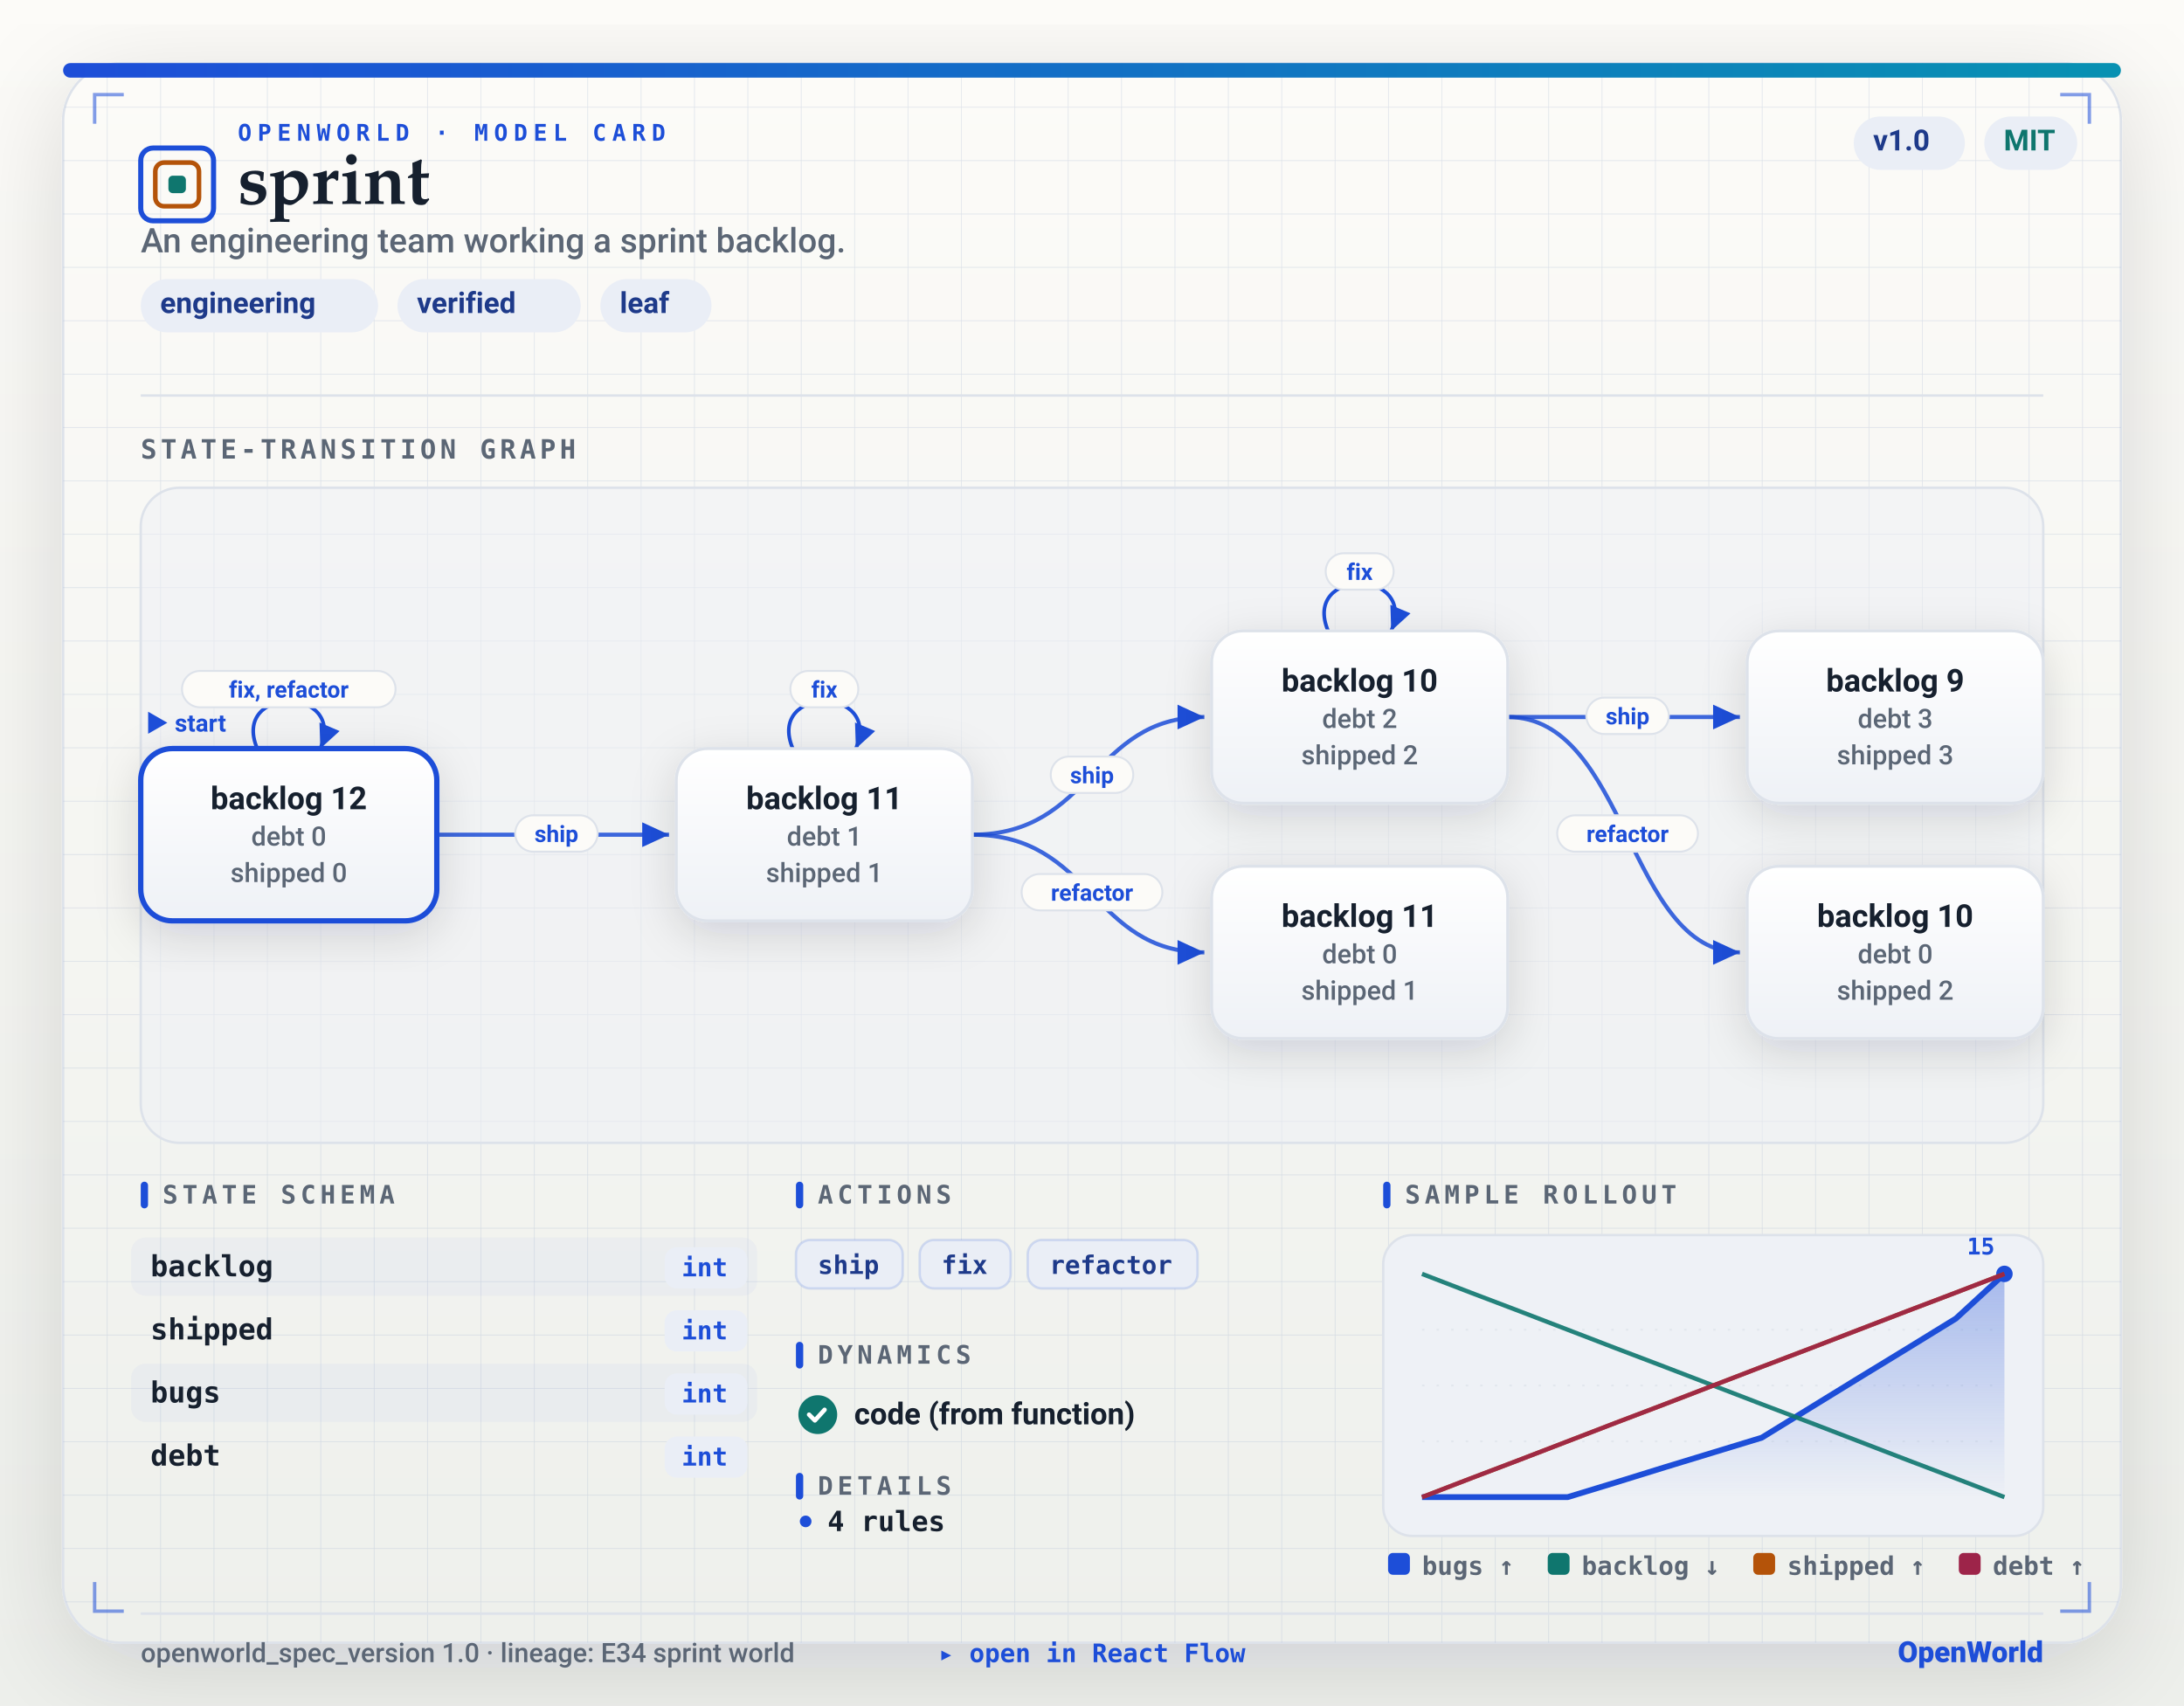
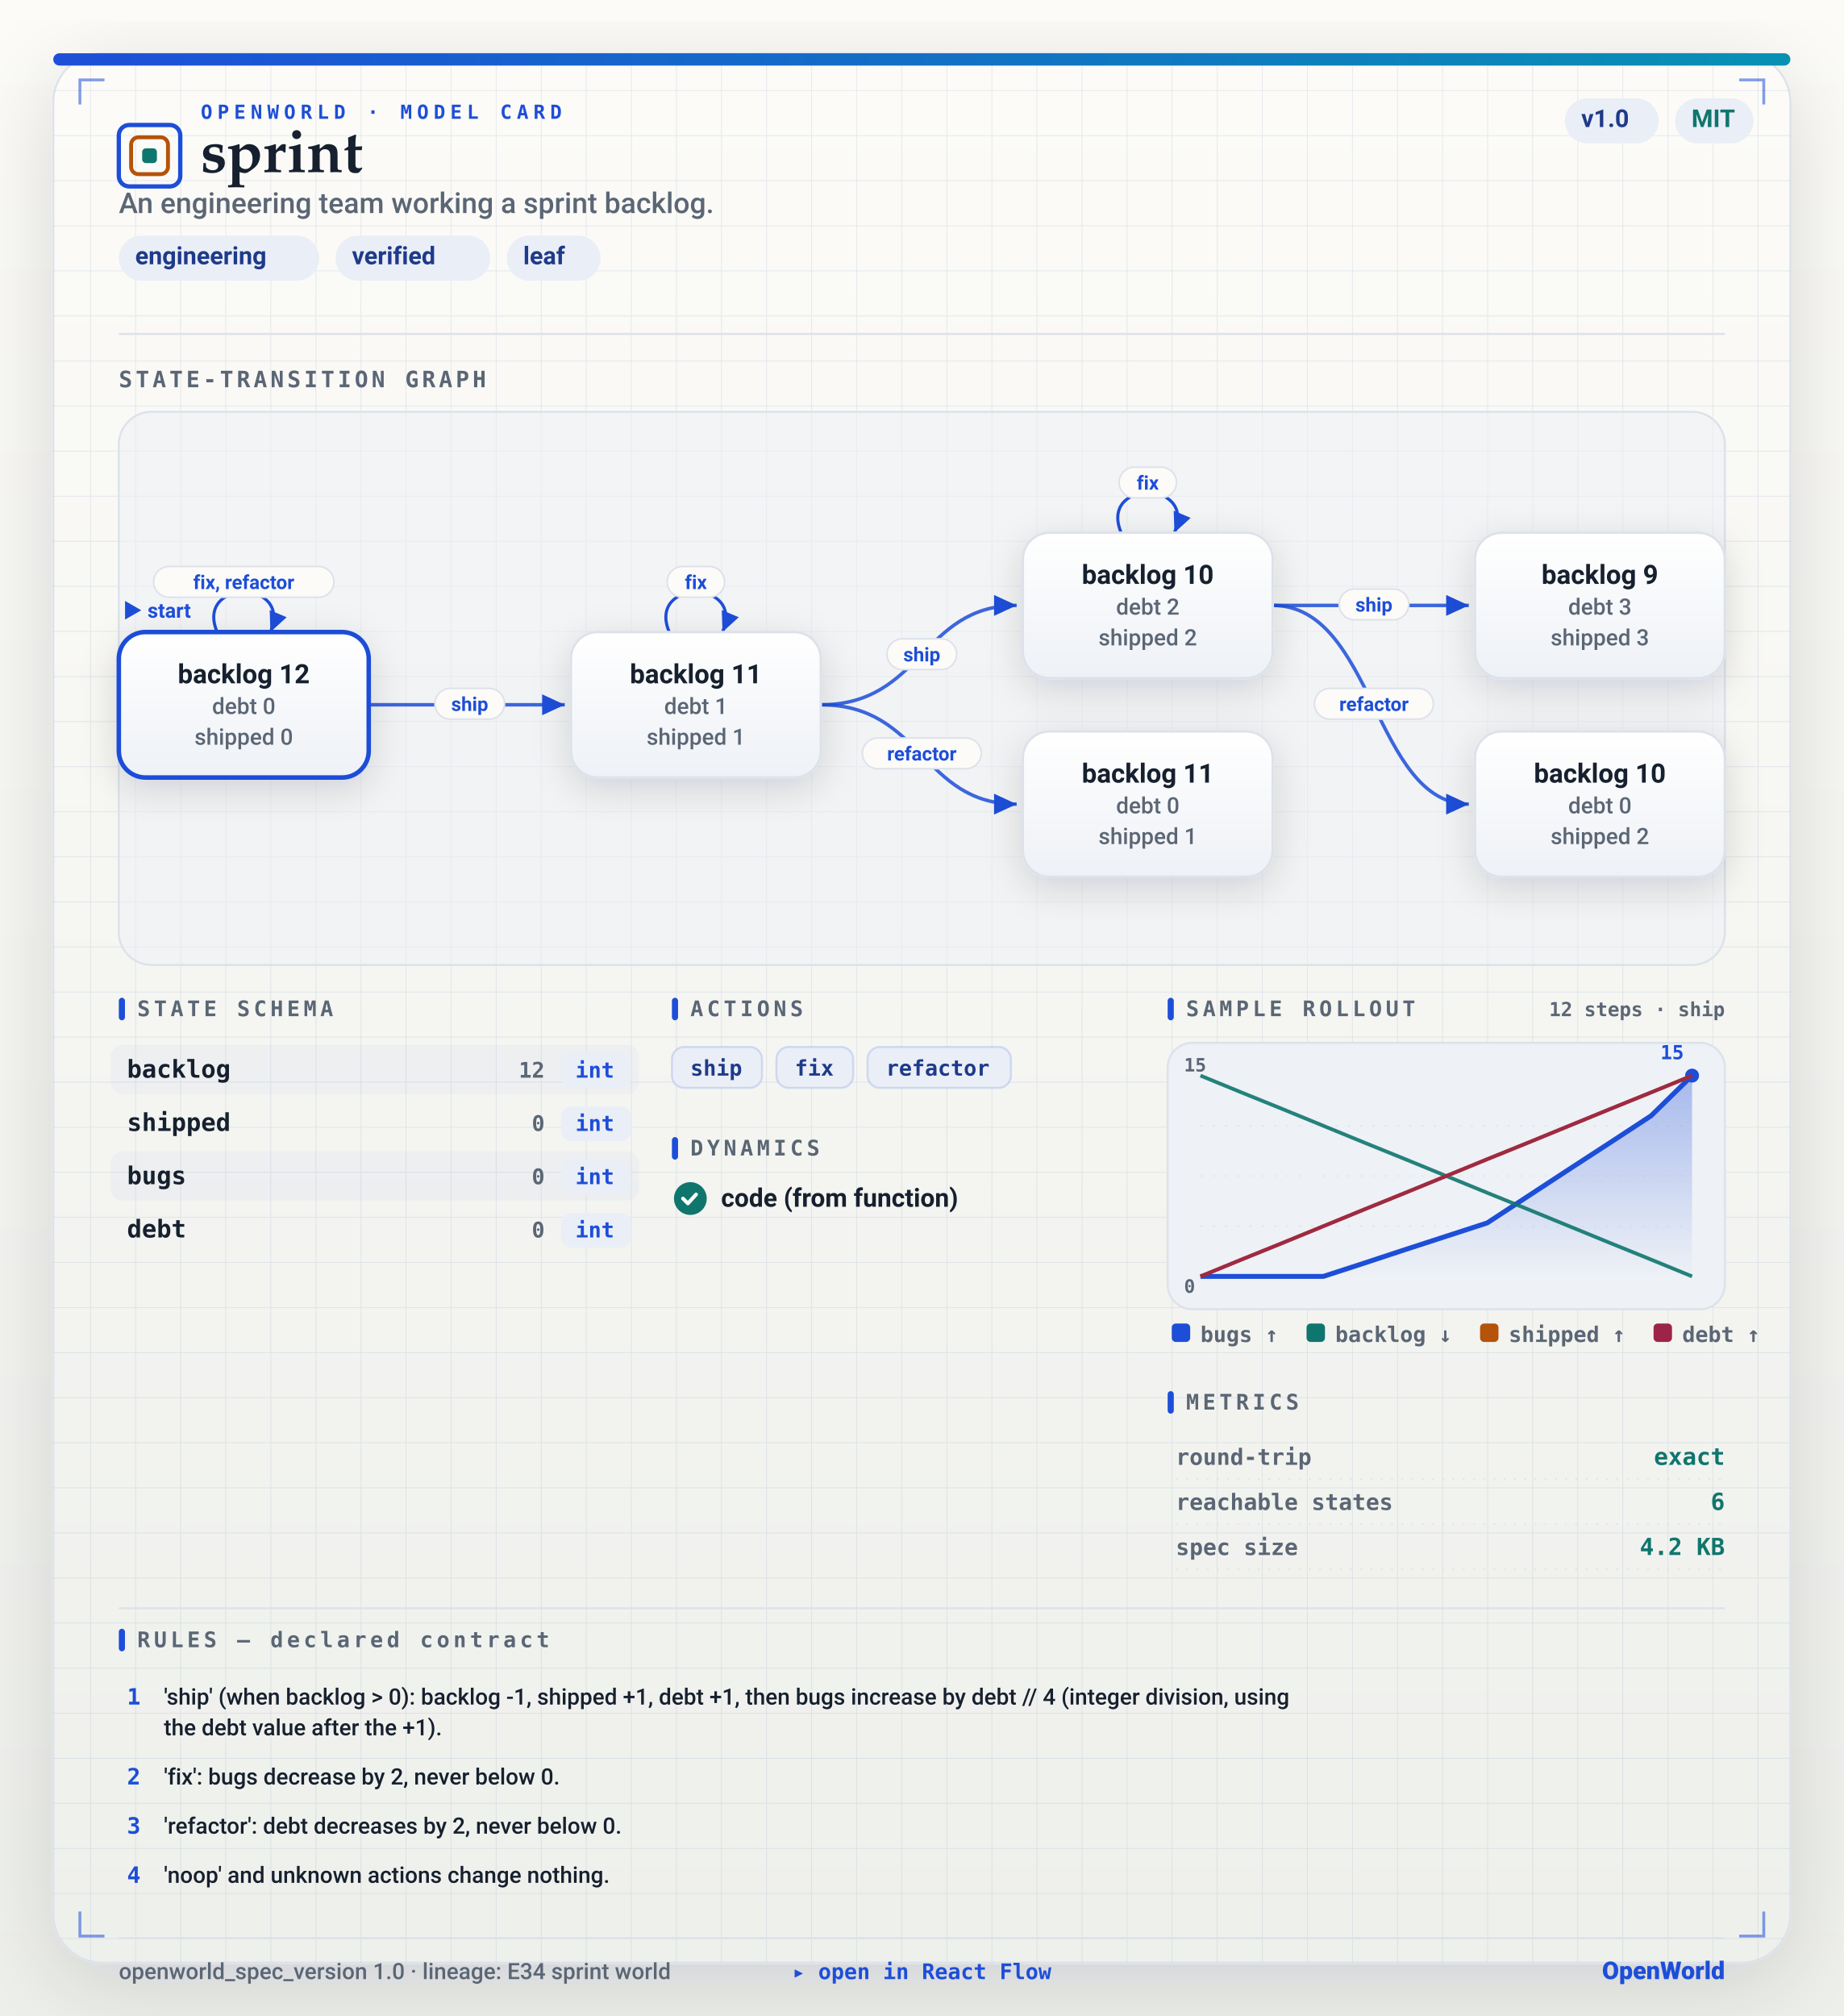
- <svg xmlns="http://www.w3.org/2000/svg" viewBox="0 0 900 703" width="900" height="703" font-family="-apple-system,BlinkMacSystemFont,Segoe UI,Roboto,Helvetica,Arial,sans-serif">
+ <svg xmlns="http://www.w3.org/2000/svg" viewBox="0 0 900 984" width="900" height="984" font-family="-apple-system,BlinkMacSystemFont,Segoe UI,Roboto,Helvetica,Arial,sans-serif">
  <defs>
    <linearGradient id="gbg" x1="0" y1="0" x2="0" y2="1">
      <stop offset="0" stop-color="#fcfbf8" />
      <stop offset="1" stop-color="#eef0ec" />
    </linearGradient>
    <linearGradient id="gnode" x1="0" y1="0" x2="0" y2="1">
      <stop offset="0" stop-color="#ffffff" />
      <stop offset="1" stop-color="#eef1f6" />
    </linearGradient>
    <linearGradient id="gacc" x1="0" y1="0" x2="1" y2="0">
      <stop offset="0" stop-color="#1d4ed8" />
      <stop offset="1" stop-color="#0891b2" />
    </linearGradient>
    <linearGradient id="garea" x1="0" y1="0" x2="0" y2="1">
      <stop offset="0" stop-color="#1d4ed8" stop-opacity="0.34" />
      <stop offset="1" stop-color="#1d4ed8" stop-opacity="0" />
    </linearGradient>
    <filter id="sh" x="-30%" y="-30%" width="160%" height="160%">
      <feDropShadow dx="0" dy="5" stdDeviation="9" flood-color="#16202e" flood-opacity="0.14" />
    </filter>
    <filter id="shsoft" x="-40%" y="-40%" width="180%" height="180%">
      <feDropShadow dx="0" dy="10" stdDeviation="22" flood-color="#16202e" flood-opacity="0.14" />
    </filter>
    <marker id="arr" markerWidth="9" markerHeight="9" refX="6.5" refY="3" orient="auto">
      <path d="M0,0 L6.5,3 L0,6 Z" fill="#1d4ed8" />
    </marker>
    <marker id="arrUp" markerWidth="9" markerHeight="9" refX="3" refY="6.2" orient="auto">
      <path d="M0,6.2 L3,0 L6,6.2 Z" fill="#0f766e" />
    </marker>
    <pattern id="grid" width="24" height="24" patternUnits="userSpaceOnUse">
      <path d="M24 0 H0 V24" fill="none" stroke="#8aa0c2" stroke-width="0.6" opacity="0.35" />
    </pattern>
    <pattern id="gridFine" width="22" height="22" patternUnits="userSpaceOnUse">
      <path d="M22 0 H0 V22" fill="none" stroke="#8aa0c2" stroke-width="0.5" opacity="0.28" />
    </pattern>
    <filter id="glow" x="-60%" y="-60%" width="220%" height="220%">
      <feGaussianBlur stdDeviation="2.4" result="b" />
      <feMerge>
        <feMergeNode in="b" />
        <feMergeNode in="SourceGraphic" />
      </feMerge>
    </filter>
  </defs>
-   <rect x="0" y="0" width="900" height="703" fill="url(#gbg)" />
+   <rect x="0" y="0" width="900" height="984" fill="url(#gbg)" />
  <g filter="url(#shsoft)">
-     <rect x="26" y="26" width="848" height="651" rx="24" fill="url(#gbg)" stroke="#dde2ea" stroke-width="1" />
+     <rect x="26" y="26" width="848" height="932" rx="24" fill="url(#gbg)" stroke="#dde2ea" stroke-width="1" />
  </g>
  <clipPath id="pc">
-     <rect x="26" y="26" width="848" height="651" rx="24" />
+     <rect x="26" y="26" width="848" height="932" rx="24" />
  </clipPath>
-   <rect x="26" y="26" width="848" height="651" fill="url(#gridFine)" clip-path="url(#pc)" />
+   <rect x="26" y="26" width="848" height="932" fill="url(#gridFine)" clip-path="url(#pc)" />
  <rect x="26" y="26" width="848" height="6" rx="3" fill="url(#gacc)" />
  <path d="M 39 51 L 39 39 L 51 39" fill="none" stroke="#1d4ed8" stroke-width="1.4" opacity="0.55" />
  <path d="M 861 51 L 861 39 L 849 39" fill="none" stroke="#1d4ed8" stroke-width="1.4" opacity="0.55" />
-   <path d="M 39 652 L 39 664 L 51 664" fill="none" stroke="#1d4ed8" stroke-width="1.4" opacity="0.55" />
-   <path d="M 861 652 L 861 664 L 849 664" fill="none" stroke="#1d4ed8" stroke-width="1.4" opacity="0.55" />
+   <path d="M 39 933 L 39 945 L 51 945" fill="none" stroke="#1d4ed8" stroke-width="1.4" opacity="0.55" />
+   <path d="M 861 933 L 861 945 L 849 945" fill="none" stroke="#1d4ed8" stroke-width="1.4" opacity="0.55" />
  <g transform="translate(73.0,76.0)">
    <rect x="-15.0" y="-15.0" width="30.0" height="30.0" rx="5.1" fill="none" stroke="#1d4ed8" stroke-width="2.1" />
    <rect x="-9.0" y="-9.0" width="18.0" height="18.0" rx="3.6" fill="none" stroke="#b45309" stroke-width="1.9" />
    <rect x="-3.6" y="-3.6" width="7.2" height="7.2" rx="1.8" fill="#0f766e" />
  </g>
  <text x="98.0" y="58.0" font-size="9.5" font-weight="700" fill="#1d4ed8" letter-spacing="2.4" font-family="ui-monospace,SFMono-Regular,Menlo,Consolas,monospace">OPENWORLD · MODEL CARD</text>
  <text x="98.0" y="84.0" font-size="29" font-weight="700" fill="#16202e" font-family="'Iowan Old Style','Palatino Linotype',Palatino,Georgia,serif">sprint</text>
  <text x="58.0" y="104.0" font-size="14" font-weight="500" fill="#5b6675">An engineering team working a sprint backlog.</text>
  <rect x="58.0" y="115.0" width="97.8" height="22" rx="11.0" fill="#eaeef6" />
  <text x="66.0" y="129.0" font-size="12" font-weight="600" fill="#1e3a8a">engineering</text>
  <rect x="163.8" y="115.0" width="75.5" height="22" rx="11.0" fill="#eaeef6" />
  <text x="171.8" y="129.0" font-size="12" font-weight="600" fill="#1e3a8a">verified</text>
  <rect x="247.4" y="115.0" width="45.8" height="22" rx="11.0" fill="#eaeef6" />
  <text x="255.4" y="129.0" font-size="12" font-weight="600" fill="#1e3a8a">leaf</text>
  <rect x="817.7" y="48.0" width="38.3" height="22" rx="11.0" fill="#eaeef6" />
  <text x="825.7" y="62.0" font-size="12" font-weight="600" fill="#0f766e">MIT</text>
  <rect x="763.9" y="48.0" width="45.8" height="22" rx="11.0" fill="#eaeef6" />
  <text x="771.9" y="62.0" font-size="12" font-weight="600" fill="#1e3a8a">v1.0</text>
  <line x1="58" y1="163.0" x2="842" y2="163.0" stroke="#dde2ea" stroke-width="1" />
  <rect x="58" y="201.0" width="784" height="270.0" rx="16" fill="#eef1f6" fill-opacity="0.5" stroke="#dde2ea" stroke-width="1" />
  <text x="58.0" y="189.0" font-size="11" font-weight="700" fill="#5b6675" letter-spacing="1.6" font-family="ui-monospace,SFMono-Regular,Menlo,Consolas,monospace">STATE-TRANSITION GRAPH</text>
  <path d="M 180.0 344.0 C 229.3 344.0, 229.3 344.0, 275.7 344.0" fill="none" stroke="#1d4ed8" stroke-width="1.7" stroke-opacity="0.85" marker-end="url(#arr)" />
  <rect x="212.3" y="336.0" width="34.0" height="15" rx="7.5" fill="#fcfbf8" stroke="#dde2ea" stroke-width="0.8" />
  <text x="229.3" y="347.0" font-size="9.5" font-weight="600" fill="#1d4ed8" text-anchor="middle">ship</text>
  <path d="M 106.0 308.5 C 95.0 282.5, 143.0 282.5, 132.0 308.5" fill="none" stroke="#1d4ed8" stroke-width="1.5" marker-end="url(#arr)" />
  <rect x="75.0" y="276.5" width="88.0" height="15" rx="7.5" fill="#fcfbf8" stroke="#dde2ea" stroke-width="0.8" />
  <text x="119.0" y="287.5" font-size="9.5" font-weight="600" fill="#1d4ed8" text-anchor="middle">fix, refactor</text>
  <path d="M 400.7 344.0 C 450.0 344.0, 450.0 295.5, 496.3 295.5" fill="none" stroke="#1d4ed8" stroke-width="1.7" stroke-opacity="0.85" marker-end="url(#arr)" />
  <rect x="433.0" y="311.8" width="34.0" height="15" rx="7.5" fill="#fcfbf8" stroke="#dde2ea" stroke-width="0.8" />
  <text x="450.0" y="322.8" font-size="9.5" font-weight="600" fill="#1d4ed8" text-anchor="middle">ship</text>
  <path d="M 400.7 344.0 C 450.0 344.0, 450.0 392.5, 496.3 392.5" fill="none" stroke="#1d4ed8" stroke-width="1.7" stroke-opacity="0.85" marker-end="url(#arr)" />
  <rect x="421.0" y="360.2" width="58.0" height="15" rx="7.5" fill="#fcfbf8" stroke="#dde2ea" stroke-width="0.8" />
  <text x="450.0" y="371.2" font-size="9.5" font-weight="600" fill="#1d4ed8" text-anchor="middle">refactor</text>
  <path d="M 326.7 308.5 C 315.7 282.5, 363.7 282.5, 352.7 308.5" fill="none" stroke="#1d4ed8" stroke-width="1.5" marker-end="url(#arr)" />
  <rect x="325.7" y="276.5" width="28.0" height="15" rx="7.5" fill="#fcfbf8" stroke="#dde2ea" stroke-width="0.8" />
  <text x="339.7" y="287.5" font-size="9.5" font-weight="600" fill="#1d4ed8" text-anchor="middle">fix</text>
  <path d="M 621.3 295.5 C 670.7 295.5, 670.7 295.5, 717.0 295.5" fill="none" stroke="#1d4ed8" stroke-width="1.7" stroke-opacity="0.85" marker-end="url(#arr)" />
  <rect x="653.7" y="287.5" width="34.0" height="15" rx="7.5" fill="#fcfbf8" stroke="#dde2ea" stroke-width="0.8" />
  <text x="670.7" y="298.5" font-size="9.5" font-weight="600" fill="#1d4ed8" text-anchor="middle">ship</text>
  <path d="M 621.3 295.5 C 670.7 295.5, 670.7 392.5, 717.0 392.5" fill="none" stroke="#1d4ed8" stroke-width="1.7" stroke-opacity="0.85" marker-end="url(#arr)" />
  <rect x="641.7" y="336.0" width="58.0" height="15" rx="7.5" fill="#fcfbf8" stroke="#dde2ea" stroke-width="0.8" />
  <text x="670.7" y="347.0" font-size="9.5" font-weight="600" fill="#1d4ed8" text-anchor="middle">refactor</text>
  <path d="M 547.3 260.0 C 536.3 234.0, 584.3 234.0, 573.3 260.0" fill="none" stroke="#1d4ed8" stroke-width="1.5" marker-end="url(#arr)" />
  <rect x="546.3" y="228.0" width="28.0" height="15" rx="7.5" fill="#fcfbf8" stroke="#dde2ea" stroke-width="0.8" />
  <text x="560.3" y="239.0" font-size="9.5" font-weight="600" fill="#1d4ed8" text-anchor="middle">fix</text>
  <g filter="url(#sh)">
    <rect x="58.0" y="308.5" width="122.0" height="71.0" rx="13" fill="url(#gnode)" stroke="#1d4ed8" stroke-width="2.2" />
  </g>
  <text x="60.0" y="301.5" font-size="10" font-weight="700" fill="#1d4ed8">▶ start</text>
  <text x="119.0" y="333.5" font-size="13" font-weight="700" fill="#16202e" text-anchor="middle">backlog 12</text>
  <text x="119.0" y="348.5" font-size="11" font-weight="500" fill="#5b6675" text-anchor="middle">debt 0</text>
  <text x="119.0" y="363.5" font-size="11" font-weight="500" fill="#5b6675" text-anchor="middle">shipped 0</text>
  <g filter="url(#sh)">
    <rect x="278.7" y="308.5" width="122.0" height="71.0" rx="13" fill="url(#gnode)" stroke="#dde2ea" stroke-width="1.2" />
  </g>
  <text x="339.7" y="333.5" font-size="13" font-weight="700" fill="#16202e" text-anchor="middle">backlog 11</text>
  <text x="339.7" y="348.5" font-size="11" font-weight="500" fill="#5b6675" text-anchor="middle">debt 1</text>
  <text x="339.7" y="363.5" font-size="11" font-weight="500" fill="#5b6675" text-anchor="middle">shipped 1</text>
  <g filter="url(#sh)">
    <rect x="499.3" y="260.0" width="122.0" height="71.0" rx="13" fill="url(#gnode)" stroke="#dde2ea" stroke-width="1.2" />
  </g>
  <text x="560.3" y="285.0" font-size="13" font-weight="700" fill="#16202e" text-anchor="middle">backlog 10</text>
  <text x="560.3" y="300.0" font-size="11" font-weight="500" fill="#5b6675" text-anchor="middle">debt 2</text>
  <text x="560.3" y="315.0" font-size="11" font-weight="500" fill="#5b6675" text-anchor="middle">shipped 2</text>
  <g filter="url(#sh)">
    <rect x="499.3" y="357.0" width="122.0" height="71.0" rx="13" fill="url(#gnode)" stroke="#dde2ea" stroke-width="1.2" />
  </g>
  <text x="560.3" y="382.0" font-size="13" font-weight="700" fill="#16202e" text-anchor="middle">backlog 11</text>
  <text x="560.3" y="397.0" font-size="11" font-weight="500" fill="#5b6675" text-anchor="middle">debt 0</text>
  <text x="560.3" y="412.0" font-size="11" font-weight="500" fill="#5b6675" text-anchor="middle">shipped 1</text>
  <g filter="url(#sh)">
    <rect x="720.0" y="260.0" width="122.0" height="71.0" rx="13" fill="url(#gnode)" stroke="#dde2ea" stroke-width="1.2" />
  </g>
  <text x="781.0" y="285.0" font-size="13" font-weight="700" fill="#16202e" text-anchor="middle">backlog 9</text>
  <text x="781.0" y="300.0" font-size="11" font-weight="500" fill="#5b6675" text-anchor="middle">debt 3</text>
  <text x="781.0" y="315.0" font-size="11" font-weight="500" fill="#5b6675" text-anchor="middle">shipped 3</text>
  <g filter="url(#sh)">
    <rect x="720.0" y="357.0" width="122.0" height="71.0" rx="13" fill="url(#gnode)" stroke="#dde2ea" stroke-width="1.2" />
  </g>
  <text x="781.0" y="382.0" font-size="13" font-weight="700" fill="#16202e" text-anchor="middle">backlog 10</text>
  <text x="781.0" y="397.0" font-size="11" font-weight="500" fill="#5b6675" text-anchor="middle">debt 0</text>
  <text x="781.0" y="412.0" font-size="11" font-weight="500" fill="#5b6675" text-anchor="middle">shipped 2</text>
  <rect x="58.0" y="487.0" width="3" height="11" rx="1.5" fill="#1d4ed8" />
  <text x="67.0" y="496.0" font-size="10.5" font-weight="700" fill="#5b6675" letter-spacing="1.8" font-family="ui-monospace,SFMono-Regular,Menlo,Consolas,monospace">STATE SCHEMA</text>
  <rect x="54.0" y="510.0" width="258.0" height="24" rx="6" fill="#1d4ed8" fill-opacity="0.035" />
  <text x="62.0" y="526.0" font-size="12" font-weight="600" fill="#16202e" font-family="ui-monospace,SFMono-Regular,Menlo,Consolas,monospace">backlog</text>
  <rect x="273.9" y="514.0" width="34.1" height="17" rx="5" fill="#eaeef6" />
  <text x="280.9" y="526.0" font-size="10.5" font-weight="700" fill="#1d4ed8" font-family="ui-monospace,SFMono-Regular,Menlo,Consolas,monospace">int</text>
+   <text x="265.9" y="526.0" font-size="10.5" font-weight="600" fill="#5b6675" text-anchor="end" font-family="ui-monospace,SFMono-Regular,Menlo,Consolas,monospace">12</text>
  <text x="62.0" y="552.0" font-size="12" font-weight="600" fill="#16202e" font-family="ui-monospace,SFMono-Regular,Menlo,Consolas,monospace">shipped</text>
  <rect x="273.9" y="540.0" width="34.1" height="17" rx="5" fill="#eaeef6" />
  <text x="280.9" y="552.0" font-size="10.5" font-weight="700" fill="#1d4ed8" font-family="ui-monospace,SFMono-Regular,Menlo,Consolas,monospace">int</text>
+   <text x="265.9" y="552.0" font-size="10.5" font-weight="600" fill="#5b6675" text-anchor="end" font-family="ui-monospace,SFMono-Regular,Menlo,Consolas,monospace">0</text>
  <rect x="54.0" y="562.0" width="258.0" height="24" rx="6" fill="#1d4ed8" fill-opacity="0.035" />
  <text x="62.0" y="578.0" font-size="12" font-weight="600" fill="#16202e" font-family="ui-monospace,SFMono-Regular,Menlo,Consolas,monospace">bugs</text>
  <rect x="273.9" y="566.0" width="34.1" height="17" rx="5" fill="#eaeef6" />
  <text x="280.9" y="578.0" font-size="10.5" font-weight="700" fill="#1d4ed8" font-family="ui-monospace,SFMono-Regular,Menlo,Consolas,monospace">int</text>
+   <text x="265.9" y="578.0" font-size="10.5" font-weight="600" fill="#5b6675" text-anchor="end" font-family="ui-monospace,SFMono-Regular,Menlo,Consolas,monospace">0</text>
  <text x="62.0" y="604.0" font-size="12" font-weight="600" fill="#16202e" font-family="ui-monospace,SFMono-Regular,Menlo,Consolas,monospace">debt</text>
  <rect x="273.9" y="592.0" width="34.1" height="17" rx="5" fill="#eaeef6" />
  <text x="280.9" y="604.0" font-size="10.5" font-weight="700" fill="#1d4ed8" font-family="ui-monospace,SFMono-Regular,Menlo,Consolas,monospace">int</text>
+   <text x="265.9" y="604.0" font-size="10.5" font-weight="600" fill="#5b6675" text-anchor="end" font-family="ui-monospace,SFMono-Regular,Menlo,Consolas,monospace">0</text>
  <rect x="328.0" y="487.0" width="3" height="11" rx="1.5" fill="#1d4ed8" />
  <text x="337.0" y="496.0" font-size="10.5" font-weight="700" fill="#5b6675" letter-spacing="1.8" font-family="ui-monospace,SFMono-Regular,Menlo,Consolas,monospace">ACTIONS</text>
  <rect x="328.0" y="511.0" width="44.0" height="20" rx="6" fill="#eaeef6" stroke="#1d4ed8" stroke-width="1" stroke-opacity="0.16" />
  <text x="337.0" y="525.0" font-size="10.5" font-weight="600" fill="#1e3a8a" font-family="ui-monospace,SFMono-Regular,Menlo,Consolas,monospace">ship</text>
  <rect x="379.0" y="511.0" width="37.5" height="20" rx="6" fill="#eaeef6" stroke="#1d4ed8" stroke-width="1" stroke-opacity="0.16" />
  <text x="388.0" y="525.0" font-size="10.5" font-weight="600" fill="#1e3a8a" font-family="ui-monospace,SFMono-Regular,Menlo,Consolas,monospace">fix</text>
  <rect x="423.5" y="511.0" width="70.0" height="20" rx="6" fill="#eaeef6" stroke="#1d4ed8" stroke-width="1" stroke-opacity="0.16" />
  <text x="432.5" y="525.0" font-size="10.5" font-weight="600" fill="#1e3a8a" font-family="ui-monospace,SFMono-Regular,Menlo,Consolas,monospace">refactor</text>
-   <rect x="328.0" y="553.0" width="3" height="11" rx="1.5" fill="#1d4ed8" />
-   <text x="337.0" y="562.0" font-size="10.5" font-weight="700" fill="#5b6675" letter-spacing="1.8" font-family="ui-monospace,SFMono-Regular,Menlo,Consolas,monospace">DYNAMICS</text>
-   <circle cx="337.0" cy="583.0" r="8" fill="#0f766e" />
-   <path d="M333.4,583.0 l2.4,2.4 l4-4.4" fill="none" stroke="#fff" stroke-width="1.8" stroke-linecap="round" stroke-linejoin="round" />
-   <text x="352.0" y="587.0" font-size="12.5" font-weight="700" fill="#16202e">code (from function)</text>
-   <rect x="328.0" y="607.0" width="3" height="11" rx="1.5" fill="#1d4ed8" />
-   <text x="337.0" y="616.0" font-size="10.5" font-weight="700" fill="#5b6675" letter-spacing="1.8" font-family="ui-monospace,SFMono-Regular,Menlo,Consolas,monospace">DETAILS</text>
-   <circle cx="332.0" cy="627.0" r="2.4" fill="#1d4ed8" />
-   <text x="341.0" y="631.0" font-size="11.5" font-weight="600" fill="#16202e" font-family="ui-monospace,SFMono-Regular,Menlo,Consolas,monospace">4 rules</text>
+   <rect x="328.0" y="555.0" width="3" height="11" rx="1.5" fill="#1d4ed8" />
+   <text x="337.0" y="564.0" font-size="10.5" font-weight="700" fill="#5b6675" letter-spacing="1.8" font-family="ui-monospace,SFMono-Regular,Menlo,Consolas,monospace">DYNAMICS</text>
+   <circle cx="337.0" cy="585.0" r="8" fill="#0f766e" />
+   <path d="M333.4,585.0 l2.4,2.4 l4-4.4" fill="none" stroke="#fff" stroke-width="1.8" stroke-linecap="round" stroke-linejoin="round" />
+   <text x="352.0" y="589.0" font-size="12.5" font-weight="700" fill="#16202e">code (from function)</text>
  <rect x="570.0" y="487.0" width="3" height="11" rx="1.5" fill="#1d4ed8" />
  <text x="579.0" y="496.0" font-size="10.5" font-weight="700" fill="#5b6675" letter-spacing="1.8" font-family="ui-monospace,SFMono-Regular,Menlo,Consolas,monospace">SAMPLE ROLLOUT</text>
-   <rect x="570.0" y="509.0" width="272.0" height="124" rx="12" fill="#eef1f6" stroke="#dde2ea" stroke-width="1" />
-   <line x1="586.0" y1="548.0" x2="826.0" y2="548.0" stroke="#dde2ea" stroke-width="0.8" stroke-dasharray="1 5" opacity="0.7" />
-   <line x1="586.0" y1="571.0" x2="826.0" y2="571.0" stroke="#dde2ea" stroke-width="0.8" stroke-dasharray="1 5" opacity="0.7" />
-   <line x1="586.0" y1="594.0" x2="826.0" y2="594.0" stroke="#dde2ea" stroke-width="0.8" stroke-dasharray="1 5" opacity="0.7" />
-   <path class="series" d="M 586.0 617.0 L 586.0 617.0 L 606.0 617.0 L 626.0 617.0 L 646.0 617.0 L 666.0 610.9 L 686.0 604.7 L 706.0 598.6 L 726.0 592.5 L 746.0 580.2 L 766.0 567.9 L 786.0 555.7 L 806.0 543.4 L 826.0 525.0 L 826.0 617.0 Z" fill="url(#garea)" />
-   <polyline class="series" points="586.0,617.0 606.0,617.0 626.0,617.0 646.0,617.0 666.0,610.9 686.0,604.7 706.0,598.6 726.0,592.5 746.0,580.2 766.0,567.9 786.0,555.7 806.0,543.4 826.0,525.0" fill="none" stroke="#1d4ed8" stroke-width="2.4" stroke-linejoin="round" />
+   <text x="842.0" y="496.0" font-size="9.5" font-weight="600" fill="#5b6675" text-anchor="end" font-family="ui-monospace,SFMono-Regular,Menlo,Consolas,monospace">12 steps · ship</text>
+   <rect x="570.0" y="509.0" width="272.0" height="130" rx="12" fill="#eef1f6" stroke="#dde2ea" stroke-width="1" />
+   <text x="578.0" y="523.0" font-size="9" font-weight="600" fill="#5b6675" font-family="ui-monospace,SFMono-Regular,Menlo,Consolas,monospace">15</text>
+   <text x="578.0" y="631.0" font-size="9" font-weight="600" fill="#5b6675" font-family="ui-monospace,SFMono-Regular,Menlo,Consolas,monospace">0</text>
+   <line x1="586.0" y1="549.5" x2="826.0" y2="549.5" stroke="#dde2ea" stroke-width="0.8" stroke-dasharray="1 5" opacity="0.7" />
+   <line x1="586.0" y1="574.0" x2="826.0" y2="574.0" stroke="#dde2ea" stroke-width="0.8" stroke-dasharray="1 5" opacity="0.7" />
+   <line x1="586.0" y1="598.5" x2="826.0" y2="598.5" stroke="#dde2ea" stroke-width="0.8" stroke-dasharray="1 5" opacity="0.7" />
+   <path class="series" d="M 586.0 623.0 L 586.0 623.0 L 606.0 623.0 L 626.0 623.0 L 646.0 623.0 L 666.0 616.5 L 686.0 609.9 L 706.0 603.4 L 726.0 596.9 L 746.0 583.8 L 766.0 570.7 L 786.0 557.7 L 806.0 544.6 L 826.0 525.0 L 826.0 623.0 Z" fill="url(#garea)" />
+   <polyline class="series" points="586.0,623.0 606.0,623.0 626.0,623.0 646.0,623.0 666.0,616.5 686.0,609.9 706.0,603.4 726.0,596.9 746.0,583.8 766.0,570.7 786.0,557.7 806.0,544.6 826.0,525.0" fill="none" stroke="#1d4ed8" stroke-width="2.4" stroke-linejoin="round" />
  <circle cx="826.0" cy="525.0" r="3.4" fill="#1d4ed8" />
  <text x="822.0" y="517.0" font-size="9.5" font-weight="700" fill="#1d4ed8" text-anchor="end" font-family="ui-monospace,SFMono-Regular,Menlo,Consolas,monospace">15</text>
-   <polyline class="series" points="586.0,525.0 606.0,532.7 626.0,540.3 646.0,548.0 666.0,555.7 686.0,563.3 706.0,571.0 726.0,578.7 746.0,586.3 766.0,594.0 786.0,601.7 806.0,609.3 826.0,617.0" fill="none" stroke="#0f766e" stroke-width="1.8" stroke-opacity="0.9" stroke-linejoin="round" />
-   <polyline class="series" points="586.0,617.0 606.0,609.3 626.0,601.7 646.0,594.0 666.0,586.3 686.0,578.7 706.0,571.0 726.0,563.3 746.0,555.7 766.0,548.0 786.0,540.3 806.0,532.7 826.0,525.0" fill="none" stroke="#b45309" stroke-width="1.8" stroke-opacity="0.9" stroke-linejoin="round" />
-   <polyline class="series" points="586.0,617.0 606.0,609.3 626.0,601.7 646.0,594.0 666.0,586.3 686.0,578.7 706.0,571.0 726.0,563.3 746.0,555.7 766.0,548.0 786.0,540.3 806.0,532.7 826.0,525.0" fill="none" stroke="#9d2449" stroke-width="1.8" stroke-opacity="0.9" stroke-linejoin="round" />
-   <rect x="572.0" y="640.0" width="9" height="9" rx="2" fill="#1d4ed8" />
-   <text x="586.0" y="649.0" font-size="10.5" font-weight="600" fill="#5b6675" font-family="ui-monospace,SFMono-Regular,Menlo,Consolas,monospace">bugs ↑</text>
-   <rect x="637.8" y="640.0" width="9" height="9" rx="2" fill="#0f766e" />
-   <text x="651.8" y="649.0" font-size="10.5" font-weight="600" fill="#5b6675" font-family="ui-monospace,SFMono-Regular,Menlo,Consolas,monospace">backlog ↓</text>
-   <rect x="722.5" y="640.0" width="9" height="9" rx="2" fill="#b45309" />
-   <text x="736.5" y="649.0" font-size="10.5" font-weight="600" fill="#5b6675" font-family="ui-monospace,SFMono-Regular,Menlo,Consolas,monospace">shipped ↑</text>
-   <rect x="807.2" y="640.0" width="9" height="9" rx="2" fill="#9d2449" />
-   <text x="821.2" y="649.0" font-size="10.5" font-weight="600" fill="#5b6675" font-family="ui-monospace,SFMono-Regular,Menlo,Consolas,monospace">debt ↑</text>
-   <line x1="58" y1="665.0" x2="842" y2="665.0" stroke="#dde2ea" stroke-width="1" />
-   <text x="58.0" y="685.0" font-size="11" font-weight="500" fill="#5b6675">openworld_spec_version 1.0  ·  lineage: E34 sprint world</text>
+   <polyline class="series" points="586.0,525.0 606.0,533.2 626.0,541.3 646.0,549.5 666.0,557.7 686.0,565.8 706.0,574.0 726.0,582.2 746.0,590.3 766.0,598.5 786.0,606.7 806.0,614.8 826.0,623.0" fill="none" stroke="#0f766e" stroke-width="1.8" stroke-opacity="0.9" stroke-linejoin="round" />
+   <polyline class="series" points="586.0,623.0 606.0,614.8 626.0,606.7 646.0,598.5 666.0,590.3 686.0,582.2 706.0,574.0 726.0,565.8 746.0,557.7 766.0,549.5 786.0,541.3 806.0,533.2 826.0,525.0" fill="none" stroke="#b45309" stroke-width="1.8" stroke-opacity="0.9" stroke-linejoin="round" />
+   <polyline class="series" points="586.0,623.0 606.0,614.8 626.0,606.7 646.0,598.5 666.0,590.3 686.0,582.2 706.0,574.0 726.0,565.8 746.0,557.7 766.0,549.5 786.0,541.3 806.0,533.2 826.0,525.0" fill="none" stroke="#9d2449" stroke-width="1.8" stroke-opacity="0.9" stroke-linejoin="round" />
+   <rect x="572.0" y="646.0" width="9" height="9" rx="2" fill="#1d4ed8" />
+   <text x="586.0" y="655.0" font-size="10.5" font-weight="600" fill="#5b6675" font-family="ui-monospace,SFMono-Regular,Menlo,Consolas,monospace">bugs ↑</text>
+   <rect x="637.8" y="646.0" width="9" height="9" rx="2" fill="#0f766e" />
+   <text x="651.8" y="655.0" font-size="10.5" font-weight="600" fill="#5b6675" font-family="ui-monospace,SFMono-Regular,Menlo,Consolas,monospace">backlog ↓</text>
+   <rect x="722.5" y="646.0" width="9" height="9" rx="2" fill="#b45309" />
+   <text x="736.5" y="655.0" font-size="10.5" font-weight="600" fill="#5b6675" font-family="ui-monospace,SFMono-Regular,Menlo,Consolas,monospace">shipped ↑</text>
+   <rect x="807.2" y="646.0" width="9" height="9" rx="2" fill="#9d2449" />
+   <text x="821.2" y="655.0" font-size="10.5" font-weight="600" fill="#5b6675" font-family="ui-monospace,SFMono-Regular,Menlo,Consolas,monospace">debt ↑</text>
+   <rect x="570.0" y="679.0" width="3" height="11" rx="1.5" fill="#1d4ed8" />
+   <text x="579.0" y="688.0" font-size="10.5" font-weight="700" fill="#5b6675" letter-spacing="1.8" font-family="ui-monospace,SFMono-Regular,Menlo,Consolas,monospace">METRICS</text>
+   <text x="574.0" y="715.0" font-size="11" font-weight="600" fill="#5b6675" font-family="ui-monospace,SFMono-Regular,Menlo,Consolas,monospace">round-trip</text>
+   <text x="842.0" y="715.0" font-size="11.5" font-weight="700" fill="#0f766e" text-anchor="end" font-family="ui-monospace,SFMono-Regular,Menlo,Consolas,monospace">exact</text>
+   <line x1="574.0" y1="722.0" x2="842.0" y2="722.0" stroke="#dde2ea" stroke-width="1" stroke-dasharray="1 4" opacity="0.7" />
+   <text x="574.0" y="737.0" font-size="11" font-weight="600" fill="#5b6675" font-family="ui-monospace,SFMono-Regular,Menlo,Consolas,monospace">reachable states</text>
+   <text x="842.0" y="737.0" font-size="11.5" font-weight="700" fill="#0f766e" text-anchor="end" font-family="ui-monospace,SFMono-Regular,Menlo,Consolas,monospace">6</text>
+   <line x1="574.0" y1="744.0" x2="842.0" y2="744.0" stroke="#dde2ea" stroke-width="1" stroke-dasharray="1 4" opacity="0.7" />
+   <text x="574.0" y="759.0" font-size="11" font-weight="600" fill="#5b6675" font-family="ui-monospace,SFMono-Regular,Menlo,Consolas,monospace">spec size</text>
+   <text x="842.0" y="759.0" font-size="11.5" font-weight="700" fill="#0f766e" text-anchor="end" font-family="ui-monospace,SFMono-Regular,Menlo,Consolas,monospace">4.2 KB</text>
+   <line x1="574.0" y1="766.0" x2="842.0" y2="766.0" stroke="#dde2ea" stroke-width="1" stroke-dasharray="1 4" opacity="0.7" />
+   <line x1="58" y1="785.0" x2="842" y2="785.0" stroke="#dde2ea" stroke-width="1" />
+   <rect x="58.0" y="795.0" width="3" height="11" rx="1.5" fill="#1d4ed8" />
+   <text x="67.0" y="804.0" font-size="10.5" font-weight="700" fill="#5b6675" letter-spacing="1.8" font-family="ui-monospace,SFMono-Regular,Menlo,Consolas,monospace">RULES — declared contract</text>
+   <text x="62.0" y="832.0" font-size="11" font-weight="800" fill="#1d4ed8" font-family="ui-monospace,SFMono-Regular,Menlo,Consolas,monospace">1</text>
+   <text x="80.0" y="832.0" font-size="11" font-weight="500" fill="#16202e">'ship' (when backlog &gt; 0): backlog -1, shipped +1, debt +1, then bugs increase by debt // 4 (integer division, using</text>
+   <text x="80.0" y="847.0" font-size="11" font-weight="500" fill="#16202e">the debt value after the +1).</text>
+   <text x="62.0" y="871.0" font-size="11" font-weight="800" fill="#1d4ed8" font-family="ui-monospace,SFMono-Regular,Menlo,Consolas,monospace">2</text>
+   <text x="80.0" y="871.0" font-size="11" font-weight="500" fill="#16202e">'fix': bugs decrease by 2, never below 0.</text>
+   <text x="62.0" y="895.0" font-size="11" font-weight="800" fill="#1d4ed8" font-family="ui-monospace,SFMono-Regular,Menlo,Consolas,monospace">3</text>
+   <text x="80.0" y="895.0" font-size="11" font-weight="500" fill="#16202e">'refactor': debt decreases by 2, never below 0.</text>
+   <text x="62.0" y="919.0" font-size="11" font-weight="800" fill="#1d4ed8" font-family="ui-monospace,SFMono-Regular,Menlo,Consolas,monospace">4</text>
+   <text x="80.0" y="919.0" font-size="11" font-weight="500" fill="#16202e">'noop' and unknown actions change nothing.</text>
+   <line x1="58" y1="946.0" x2="842" y2="946.0" stroke="#dde2ea" stroke-width="1" />
+   <text x="58.0" y="966.0" font-size="11" font-weight="500" fill="#5b6675">openworld_spec_version 1.0  ·  lineage: E34 sprint world</text>
  <a href="https://play.reactflow.dev" target="_blank">
-     <text x="450.0" y="685.0" font-size="10.5" font-weight="700" fill="#1d4ed8" text-anchor="middle" font-family="ui-monospace,SFMono-Regular,Menlo,Consolas,monospace">▸ open in React Flow</text>
+     <text x="450.0" y="966.0" font-size="10.5" font-weight="700" fill="#1d4ed8" text-anchor="middle" font-family="ui-monospace,SFMono-Regular,Menlo,Consolas,monospace">▸ open in React Flow</text>
  </a>
-   <text x="842.0" y="685.0" font-size="12" font-weight="800" fill="#1d4ed8" text-anchor="end">OpenWorld</text>
+   <text x="842.0" y="966.0" font-size="12" font-weight="800" fill="#1d4ed8" text-anchor="end">OpenWorld</text>
</svg>
